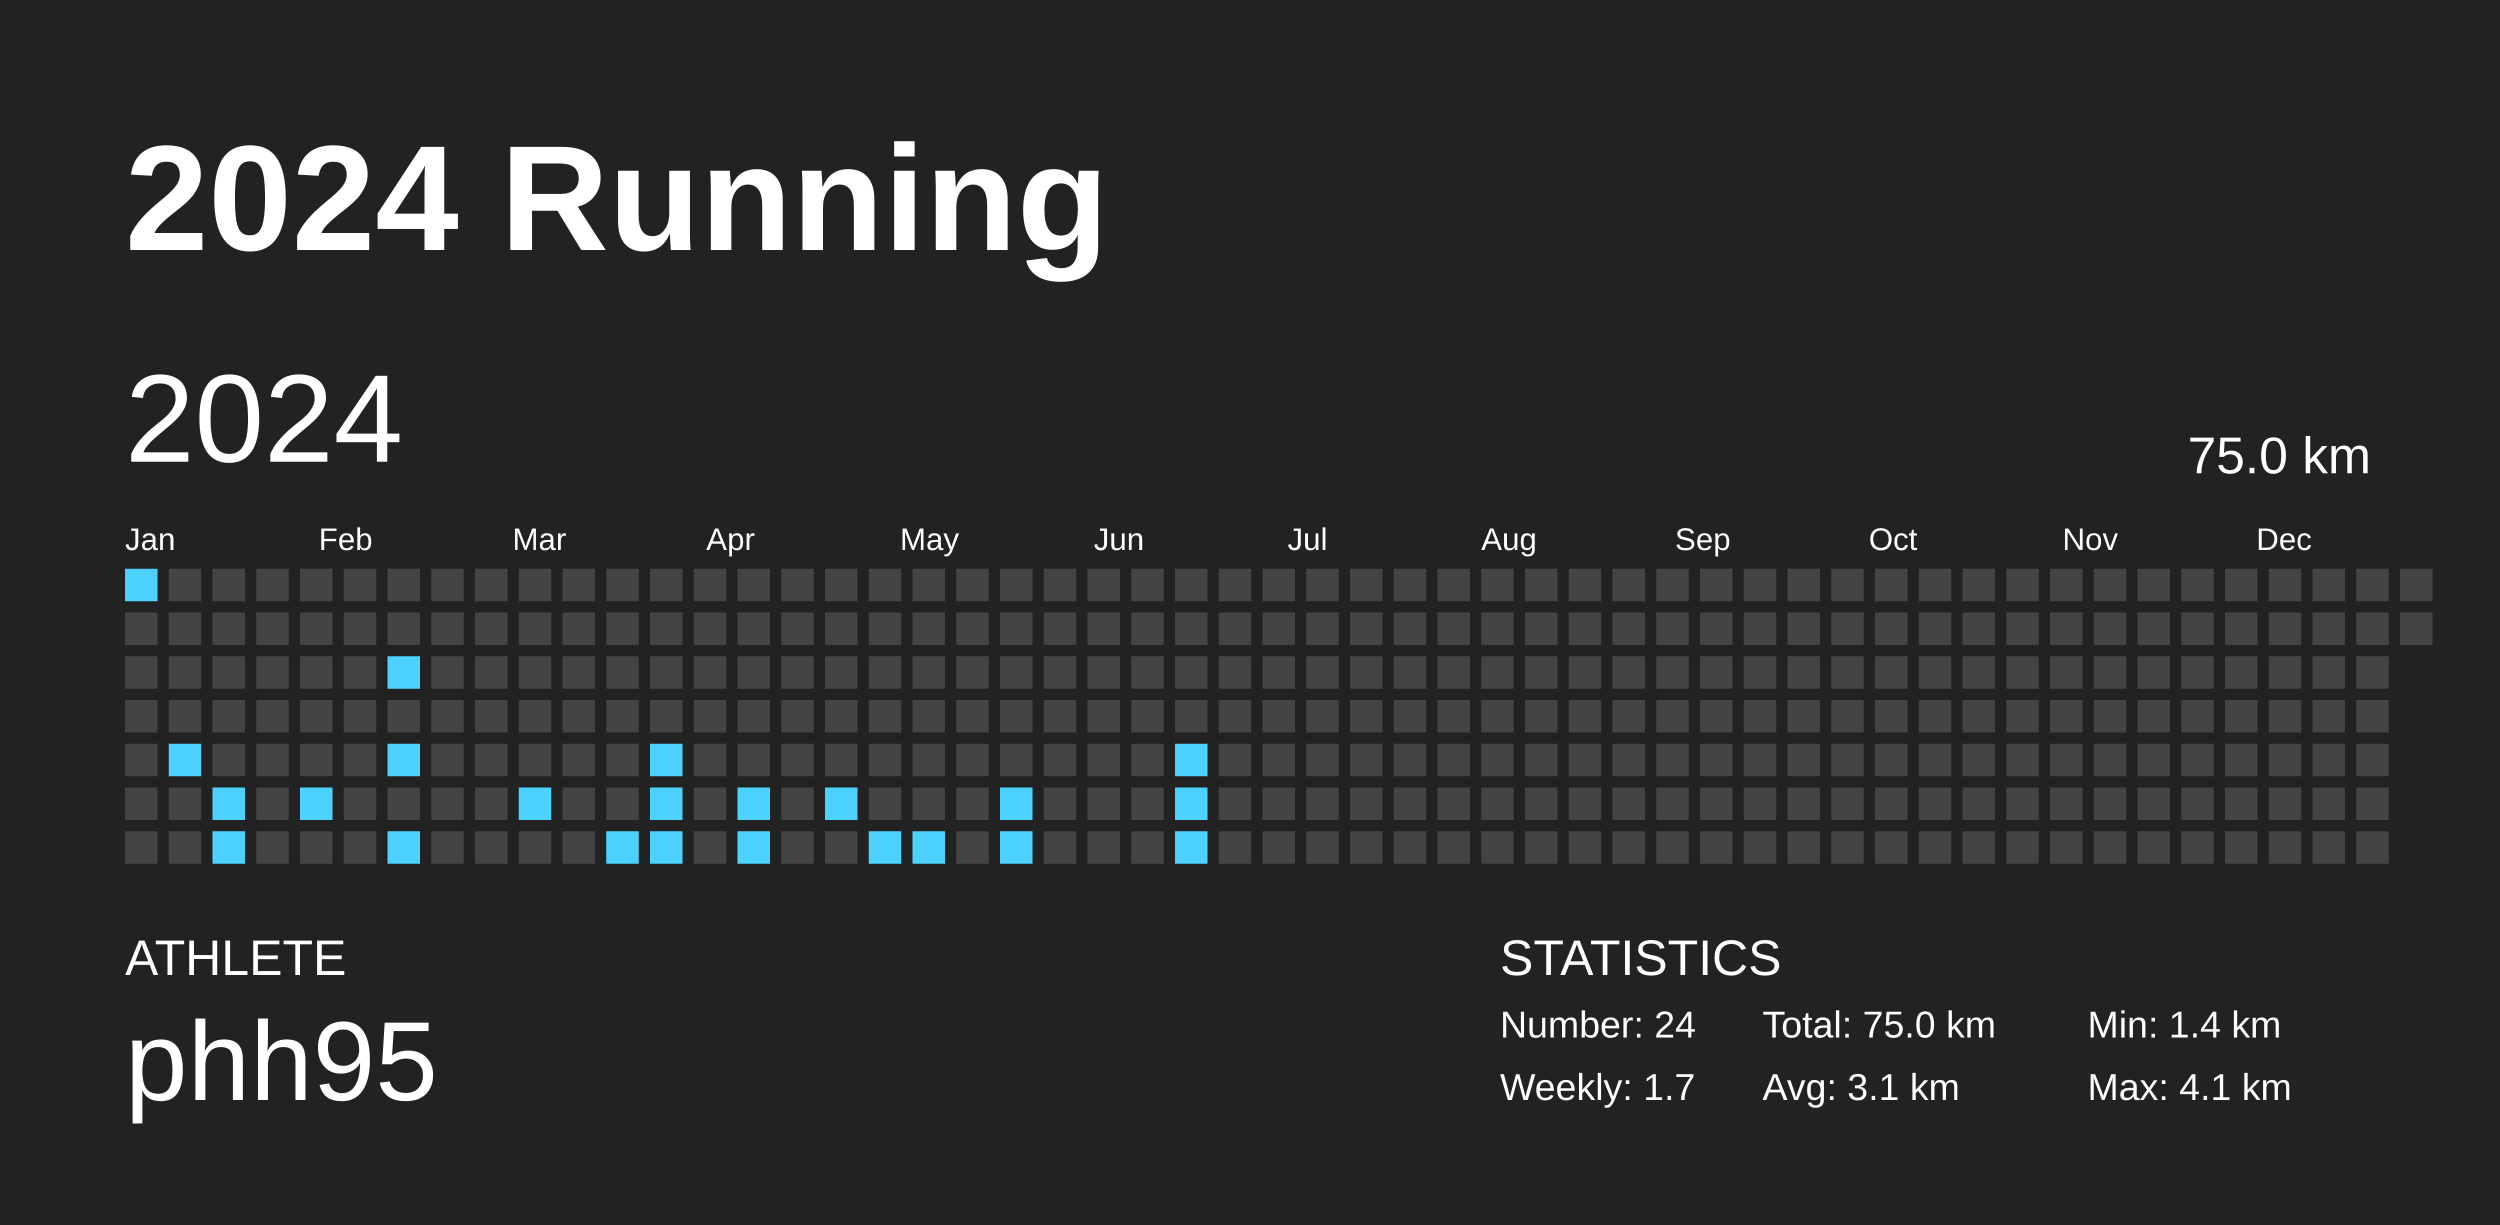
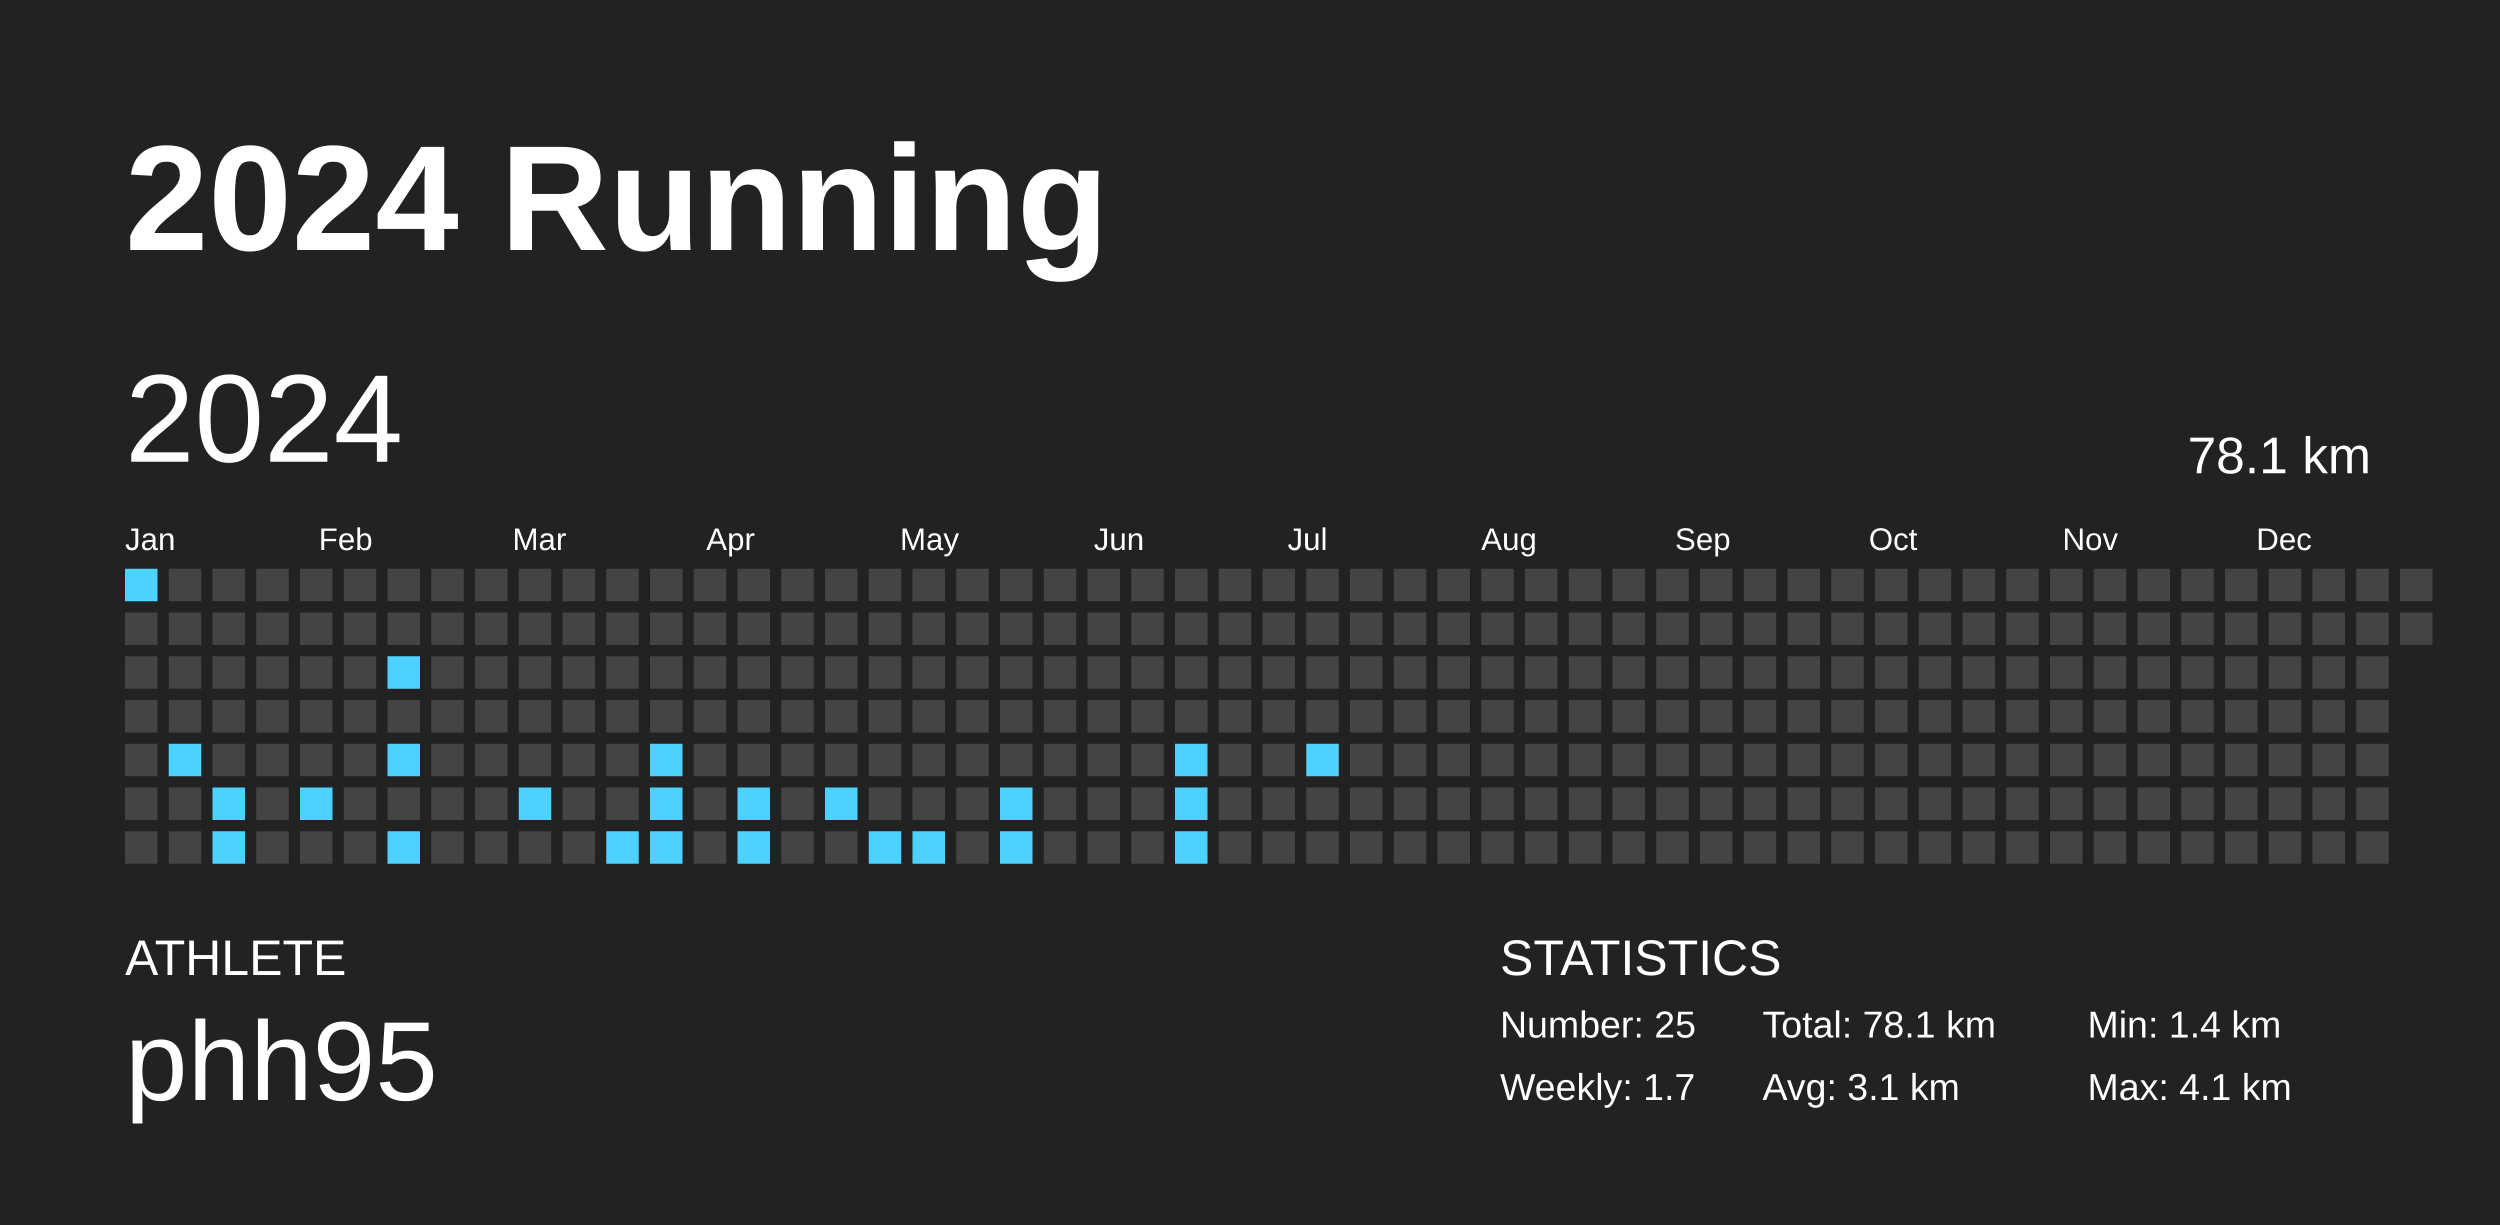
<svg xmlns="http://www.w3.org/2000/svg" baseProfile="full" height="98mm" version="1.1" viewBox="0,0,200,98" width="200mm">
  <defs />
  <rect fill="#222222" height="98" width="200" x="0" y="0" />
  <text fill="#FFFFFF" style="font-size:12px; font-family:Arial; font-weight:bold;" x="10" y="20">2024 Running</text>
  <text fill="#FFFFFF" style="font-size:4px; font-family:Arial" x="10" y="78">ATHLETE</text>
  <text fill="#FFFFFF" style="font-size:9px; font-family:Arial" x="10" y="88">phh95</text>
  <text fill="#FFFFFF" style="font-size:4px; font-family:Arial" x="120" y="78">STATISTICS</text>
-   <text fill="#FFFFFF" style="font-size:3px; font-family:Arial" x="120" y="83">Number: 24</text>
+   <text fill="#FFFFFF" style="font-size:3px; font-family:Arial" x="120" y="83">Number: 25</text>
  <text fill="#FFFFFF" style="font-size:3px; font-family:Arial" x="120" y="88">Weekly: 1.7</text>
-   <text fill="#FFFFFF" style="font-size:3px; font-family:Arial" x="141" y="83">Total: 75.0 km</text>
+   <text fill="#FFFFFF" style="font-size:3px; font-family:Arial" x="141" y="83">Total: 78.1 km</text>
  <text fill="#FFFFFF" style="font-size:3px; font-family:Arial" x="141" y="88">Avg: 3.1 km</text>
  <text fill="#FFFFFF" style="font-size:3px; font-family:Arial" x="167" y="83">Min: 1.4 km</text>
  <text fill="#FFFFFF" style="font-size:3px; font-family:Arial" x="167" y="88">Max: 4.1 km</text>
  <text dominant-baseline="hanging" fill="#FFFFFF" style="font-size:10.0px; font-family:Arial;" x="10" y="30">2024</text>
-   <text dominant-baseline="hanging" fill="#FFFFFF" style="font-size:4.125px; font-family:Arial;" x="175" y="35">75.0 km</text>
+   <text dominant-baseline="hanging" fill="#FFFFFF" style="font-size:4.125px; font-family:Arial;" x="175" y="35">78.1 km</text>
  <text fill="#FFFFFF" style="font-size:2.5px; font-family:Arial" x="10.0" y="44">Jan</text>
  <text fill="#FFFFFF" style="font-size:2.5px; font-family:Arial" x="25.5" y="44">Feb</text>
  <text fill="#FFFFFF" style="font-size:2.5px; font-family:Arial" x="41.0" y="44">Mar</text>
  <text fill="#FFFFFF" style="font-size:2.5px; font-family:Arial" x="56.5" y="44">Apr</text>
  <text fill="#FFFFFF" style="font-size:2.5px; font-family:Arial" x="72.0" y="44">May</text>
  <text fill="#FFFFFF" style="font-size:2.5px; font-family:Arial" x="87.5" y="44">Jun</text>
  <text fill="#FFFFFF" style="font-size:2.5px; font-family:Arial" x="103.0" y="44">Jul</text>
  <text fill="#FFFFFF" style="font-size:2.5px; font-family:Arial" x="118.5" y="44">Aug</text>
  <text fill="#FFFFFF" style="font-size:2.5px; font-family:Arial" x="134.0" y="44">Sep</text>
  <text fill="#FFFFFF" style="font-size:2.5px; font-family:Arial" x="149.5" y="44">Oct</text>
  <text fill="#FFFFFF" style="font-size:2.5px; font-family:Arial" x="165.0" y="44">Nov</text>
  <text fill="#FFFFFF" style="font-size:2.5px; font-family:Arial" x="180.5" y="44">Dec</text>
  <rect fill="#4dd2ff" height="2.6" width="2.6" x="10.0" y="45.5" />
  <rect fill="#444444" height="2.6" width="2.6" x="10.0" y="49.0" />
  <rect fill="#444444" height="2.6" width="2.6" x="10.0" y="52.5" />
  <rect fill="#444444" height="2.6" width="2.6" x="10.0" y="56.0" />
  <rect fill="#444444" height="2.6" width="2.6" x="10.0" y="59.5" />
  <rect fill="#444444" height="2.6" width="2.6" x="10.0" y="63.0" />
  <rect fill="#444444" height="2.6" width="2.6" x="10.0" y="66.5" />
  <rect fill="#444444" height="2.6" width="2.6" x="13.5" y="45.5" />
  <rect fill="#444444" height="2.6" width="2.6" x="13.5" y="49.0" />
  <rect fill="#444444" height="2.6" width="2.6" x="13.5" y="52.5" />
  <rect fill="#444444" height="2.6" width="2.6" x="13.5" y="56.0" />
  <rect fill="#4dd2ff" height="2.6" width="2.6" x="13.5" y="59.5" />
  <rect fill="#444444" height="2.6" width="2.6" x="13.5" y="63.0" />
  <rect fill="#444444" height="2.6" width="2.6" x="13.5" y="66.5" />
  <rect fill="#444444" height="2.6" width="2.6" x="17.0" y="45.5" />
  <rect fill="#444444" height="2.6" width="2.6" x="17.0" y="49.0" />
  <rect fill="#444444" height="2.6" width="2.6" x="17.0" y="52.5" />
  <rect fill="#444444" height="2.6" width="2.6" x="17.0" y="56.0" />
  <rect fill="#444444" height="2.6" width="2.6" x="17.0" y="59.5" />
  <rect fill="#4dd2ff" height="2.6" width="2.6" x="17.0" y="63.0" />
  <rect fill="#4dd2ff" height="2.6" width="2.6" x="17.0" y="66.5" />
  <rect fill="#444444" height="2.6" width="2.6" x="20.5" y="45.5" />
  <rect fill="#444444" height="2.6" width="2.6" x="20.5" y="49.0" />
  <rect fill="#444444" height="2.6" width="2.6" x="20.5" y="52.5" />
  <rect fill="#444444" height="2.6" width="2.6" x="20.5" y="56.0" />
  <rect fill="#444444" height="2.6" width="2.6" x="20.5" y="59.5" />
  <rect fill="#444444" height="2.6" width="2.6" x="20.5" y="63.0" />
  <rect fill="#444444" height="2.6" width="2.6" x="20.5" y="66.5" />
  <rect fill="#444444" height="2.6" width="2.6" x="24.0" y="45.5" />
  <rect fill="#444444" height="2.6" width="2.6" x="24.0" y="49.0" />
  <rect fill="#444444" height="2.6" width="2.6" x="24.0" y="52.5" />
  <rect fill="#444444" height="2.6" width="2.6" x="24.0" y="56.0" />
  <rect fill="#444444" height="2.6" width="2.6" x="24.0" y="59.5" />
  <rect fill="#4dd2ff" height="2.6" width="2.6" x="24.0" y="63.0" />
  <rect fill="#444444" height="2.6" width="2.6" x="24.0" y="66.5" />
  <rect fill="#444444" height="2.6" width="2.6" x="27.5" y="45.5" />
  <rect fill="#444444" height="2.6" width="2.6" x="27.5" y="49.0" />
  <rect fill="#444444" height="2.6" width="2.6" x="27.5" y="52.5" />
  <rect fill="#444444" height="2.6" width="2.6" x="27.5" y="56.0" />
  <rect fill="#444444" height="2.6" width="2.6" x="27.5" y="59.5" />
  <rect fill="#444444" height="2.6" width="2.6" x="27.5" y="63.0" />
  <rect fill="#444444" height="2.6" width="2.6" x="27.5" y="66.5" />
  <rect fill="#444444" height="2.6" width="2.6" x="31.0" y="45.5" />
  <rect fill="#444444" height="2.6" width="2.6" x="31.0" y="49.0" />
  <rect fill="#4dd2ff" height="2.6" width="2.6" x="31.0" y="52.5" />
  <rect fill="#444444" height="2.6" width="2.6" x="31.0" y="56.0" />
  <rect fill="#4dd2ff" height="2.6" width="2.6" x="31.0" y="59.5" />
  <rect fill="#444444" height="2.6" width="2.6" x="31.0" y="63.0" />
  <rect fill="#4dd2ff" height="2.6" width="2.6" x="31.0" y="66.5" />
  <rect fill="#444444" height="2.6" width="2.6" x="34.5" y="45.5" />
  <rect fill="#444444" height="2.6" width="2.6" x="34.5" y="49.0" />
  <rect fill="#444444" height="2.6" width="2.6" x="34.5" y="52.5" />
  <rect fill="#444444" height="2.6" width="2.6" x="34.5" y="56.0" />
  <rect fill="#444444" height="2.6" width="2.6" x="34.5" y="59.5" />
  <rect fill="#444444" height="2.6" width="2.6" x="34.5" y="63.0" />
  <rect fill="#444444" height="2.6" width="2.6" x="34.5" y="66.5" />
  <rect fill="#444444" height="2.6" width="2.6" x="38.0" y="45.5" />
  <rect fill="#444444" height="2.6" width="2.6" x="38.0" y="49.0" />
  <rect fill="#444444" height="2.6" width="2.6" x="38.0" y="52.5" />
  <rect fill="#444444" height="2.6" width="2.6" x="38.0" y="56.0" />
  <rect fill="#444444" height="2.6" width="2.6" x="38.0" y="59.5" />
  <rect fill="#444444" height="2.6" width="2.6" x="38.0" y="63.0" />
  <rect fill="#444444" height="2.6" width="2.6" x="38.0" y="66.5" />
  <rect fill="#444444" height="2.6" width="2.6" x="41.5" y="45.5" />
  <rect fill="#444444" height="2.6" width="2.6" x="41.5" y="49.0" />
  <rect fill="#444444" height="2.6" width="2.6" x="41.5" y="52.5" />
  <rect fill="#444444" height="2.6" width="2.6" x="41.5" y="56.0" />
  <rect fill="#444444" height="2.6" width="2.6" x="41.5" y="59.5" />
  <rect fill="#4dd2ff" height="2.6" width="2.6" x="41.5" y="63.0" />
  <rect fill="#444444" height="2.6" width="2.6" x="41.5" y="66.5" />
  <rect fill="#444444" height="2.6" width="2.6" x="45.0" y="45.5" />
  <rect fill="#444444" height="2.6" width="2.6" x="45.0" y="49.0" />
  <rect fill="#444444" height="2.6" width="2.6" x="45.0" y="52.5" />
  <rect fill="#444444" height="2.6" width="2.6" x="45.0" y="56.0" />
  <rect fill="#444444" height="2.6" width="2.6" x="45.0" y="59.5" />
  <rect fill="#444444" height="2.6" width="2.6" x="45.0" y="63.0" />
  <rect fill="#444444" height="2.6" width="2.6" x="45.0" y="66.5" />
  <rect fill="#444444" height="2.6" width="2.6" x="48.5" y="45.5" />
  <rect fill="#444444" height="2.6" width="2.6" x="48.5" y="49.0" />
  <rect fill="#444444" height="2.6" width="2.6" x="48.5" y="52.5" />
  <rect fill="#444444" height="2.6" width="2.6" x="48.5" y="56.0" />
  <rect fill="#444444" height="2.6" width="2.6" x="48.5" y="59.5" />
  <rect fill="#444444" height="2.6" width="2.6" x="48.5" y="63.0" />
  <rect fill="#4dd2ff" height="2.6" width="2.6" x="48.5" y="66.5" />
  <rect fill="#444444" height="2.6" width="2.6" x="52.0" y="45.5" />
  <rect fill="#444444" height="2.6" width="2.6" x="52.0" y="49.0" />
  <rect fill="#444444" height="2.6" width="2.6" x="52.0" y="52.5" />
  <rect fill="#444444" height="2.6" width="2.6" x="52.0" y="56.0" />
  <rect fill="#4dd2ff" height="2.6" width="2.6" x="52.0" y="59.5" />
  <rect fill="#4dd2ff" height="2.6" width="2.6" x="52.0" y="63.0" />
  <rect fill="#4dd2ff" height="2.6" width="2.6" x="52.0" y="66.5" />
  <rect fill="#444444" height="2.6" width="2.6" x="55.5" y="45.5" />
  <rect fill="#444444" height="2.6" width="2.6" x="55.5" y="49.0" />
  <rect fill="#444444" height="2.6" width="2.6" x="55.5" y="52.5" />
  <rect fill="#444444" height="2.6" width="2.6" x="55.5" y="56.0" />
  <rect fill="#444444" height="2.6" width="2.6" x="55.5" y="59.5" />
  <rect fill="#444444" height="2.6" width="2.6" x="55.5" y="63.0" />
  <rect fill="#444444" height="2.6" width="2.6" x="55.5" y="66.5" />
  <rect fill="#444444" height="2.6" width="2.6" x="59.0" y="45.5" />
  <rect fill="#444444" height="2.6" width="2.6" x="59.0" y="49.0" />
  <rect fill="#444444" height="2.6" width="2.6" x="59.0" y="52.5" />
  <rect fill="#444444" height="2.6" width="2.6" x="59.0" y="56.0" />
  <rect fill="#444444" height="2.6" width="2.6" x="59.0" y="59.5" />
  <rect fill="#4dd2ff" height="2.6" width="2.6" x="59.0" y="63.0" />
  <rect fill="#4dd2ff" height="2.6" width="2.6" x="59.0" y="66.5" />
  <rect fill="#444444" height="2.6" width="2.6" x="62.5" y="45.5" />
  <rect fill="#444444" height="2.6" width="2.6" x="62.5" y="49.0" />
  <rect fill="#444444" height="2.6" width="2.6" x="62.5" y="52.5" />
  <rect fill="#444444" height="2.6" width="2.6" x="62.5" y="56.0" />
  <rect fill="#444444" height="2.6" width="2.6" x="62.5" y="59.5" />
  <rect fill="#444444" height="2.6" width="2.6" x="62.5" y="63.0" />
  <rect fill="#444444" height="2.6" width="2.6" x="62.5" y="66.5" />
  <rect fill="#444444" height="2.6" width="2.6" x="66.0" y="45.5" />
  <rect fill="#444444" height="2.6" width="2.6" x="66.0" y="49.0" />
  <rect fill="#444444" height="2.6" width="2.6" x="66.0" y="52.5" />
  <rect fill="#444444" height="2.6" width="2.6" x="66.0" y="56.0" />
  <rect fill="#444444" height="2.6" width="2.6" x="66.0" y="59.5" />
  <rect fill="#4dd2ff" height="2.6" width="2.6" x="66.0" y="63.0" />
  <rect fill="#444444" height="2.6" width="2.6" x="66.0" y="66.5" />
  <rect fill="#444444" height="2.6" width="2.6" x="69.5" y="45.5" />
  <rect fill="#444444" height="2.6" width="2.6" x="69.5" y="49.0" />
  <rect fill="#444444" height="2.6" width="2.6" x="69.5" y="52.5" />
  <rect fill="#444444" height="2.6" width="2.6" x="69.5" y="56.0" />
  <rect fill="#444444" height="2.6" width="2.6" x="69.5" y="59.5" />
  <rect fill="#444444" height="2.6" width="2.6" x="69.5" y="63.0" />
  <rect fill="#4dd2ff" height="2.6" width="2.6" x="69.5" y="66.5" />
  <rect fill="#444444" height="2.6" width="2.6" x="73.0" y="45.5" />
  <rect fill="#444444" height="2.6" width="2.6" x="73.0" y="49.0" />
  <rect fill="#444444" height="2.6" width="2.6" x="73.0" y="52.5" />
  <rect fill="#444444" height="2.6" width="2.6" x="73.0" y="56.0" />
  <rect fill="#444444" height="2.6" width="2.6" x="73.0" y="59.5" />
  <rect fill="#444444" height="2.6" width="2.6" x="73.0" y="63.0" />
  <rect fill="#4dd2ff" height="2.6" width="2.6" x="73.0" y="66.5" />
  <rect fill="#444444" height="2.6" width="2.6" x="76.5" y="45.5" />
  <rect fill="#444444" height="2.6" width="2.6" x="76.5" y="49.0" />
  <rect fill="#444444" height="2.6" width="2.6" x="76.5" y="52.5" />
  <rect fill="#444444" height="2.6" width="2.6" x="76.5" y="56.0" />
  <rect fill="#444444" height="2.6" width="2.6" x="76.5" y="59.5" />
  <rect fill="#444444" height="2.6" width="2.6" x="76.5" y="63.0" />
  <rect fill="#444444" height="2.6" width="2.6" x="76.5" y="66.5" />
  <rect fill="#444444" height="2.6" width="2.6" x="80.0" y="45.5" />
  <rect fill="#444444" height="2.6" width="2.6" x="80.0" y="49.0" />
  <rect fill="#444444" height="2.6" width="2.6" x="80.0" y="52.5" />
  <rect fill="#444444" height="2.6" width="2.6" x="80.0" y="56.0" />
  <rect fill="#444444" height="2.6" width="2.6" x="80.0" y="59.5" />
  <rect fill="#4dd2ff" height="2.6" width="2.6" x="80.0" y="63.0" />
  <rect fill="#4dd2ff" height="2.6" width="2.6" x="80.0" y="66.5" />
  <rect fill="#444444" height="2.6" width="2.6" x="83.5" y="45.5" />
  <rect fill="#444444" height="2.6" width="2.6" x="83.5" y="49.0" />
  <rect fill="#444444" height="2.6" width="2.6" x="83.5" y="52.5" />
  <rect fill="#444444" height="2.6" width="2.6" x="83.5" y="56.0" />
  <rect fill="#444444" height="2.6" width="2.6" x="83.5" y="59.5" />
  <rect fill="#444444" height="2.6" width="2.6" x="83.5" y="63.0" />
  <rect fill="#444444" height="2.6" width="2.6" x="83.5" y="66.5" />
  <rect fill="#444444" height="2.6" width="2.6" x="87.0" y="45.5" />
  <rect fill="#444444" height="2.6" width="2.6" x="87.0" y="49.0" />
  <rect fill="#444444" height="2.6" width="2.6" x="87.0" y="52.5" />
  <rect fill="#444444" height="2.6" width="2.6" x="87.0" y="56.0" />
  <rect fill="#444444" height="2.6" width="2.6" x="87.0" y="59.5" />
  <rect fill="#444444" height="2.6" width="2.6" x="87.0" y="63.0" />
  <rect fill="#444444" height="2.6" width="2.6" x="87.0" y="66.5" />
  <rect fill="#444444" height="2.6" width="2.6" x="90.5" y="45.5" />
  <rect fill="#444444" height="2.6" width="2.6" x="90.5" y="49.0" />
  <rect fill="#444444" height="2.6" width="2.6" x="90.5" y="52.5" />
  <rect fill="#444444" height="2.6" width="2.6" x="90.5" y="56.0" />
  <rect fill="#444444" height="2.6" width="2.6" x="90.5" y="59.5" />
  <rect fill="#444444" height="2.6" width="2.6" x="90.5" y="63.0" />
  <rect fill="#444444" height="2.6" width="2.6" x="90.5" y="66.5" />
  <rect fill="#444444" height="2.6" width="2.6" x="94.0" y="45.5" />
  <rect fill="#444444" height="2.6" width="2.6" x="94.0" y="49.0" />
  <rect fill="#444444" height="2.6" width="2.6" x="94.0" y="52.5" />
  <rect fill="#444444" height="2.6" width="2.6" x="94.0" y="56.0" />
  <rect fill="#4dd2ff" height="2.6" width="2.6" x="94.0" y="59.5" />
  <rect fill="#4dd2ff" height="2.6" width="2.6" x="94.0" y="63.0" />
  <rect fill="#4dd2ff" height="2.6" width="2.6" x="94.0" y="66.5" />
  <rect fill="#444444" height="2.6" width="2.6" x="97.5" y="45.5" />
  <rect fill="#444444" height="2.6" width="2.6" x="97.5" y="49.0" />
  <rect fill="#444444" height="2.6" width="2.6" x="97.5" y="52.5" />
  <rect fill="#444444" height="2.6" width="2.6" x="97.5" y="56.0" />
  <rect fill="#444444" height="2.6" width="2.6" x="97.5" y="59.5" />
  <rect fill="#444444" height="2.6" width="2.6" x="97.5" y="63.0" />
  <rect fill="#444444" height="2.6" width="2.6" x="97.5" y="66.5" />
  <rect fill="#444444" height="2.6" width="2.6" x="101.0" y="45.5" />
  <rect fill="#444444" height="2.6" width="2.6" x="101.0" y="49.0" />
  <rect fill="#444444" height="2.6" width="2.6" x="101.0" y="52.5" />
  <rect fill="#444444" height="2.6" width="2.6" x="101.0" y="56.0" />
  <rect fill="#444444" height="2.6" width="2.6" x="101.0" y="59.5" />
  <rect fill="#444444" height="2.6" width="2.6" x="101.0" y="63.0" />
  <rect fill="#444444" height="2.6" width="2.6" x="101.0" y="66.5" />
  <rect fill="#444444" height="2.6" width="2.6" x="104.5" y="45.5" />
  <rect fill="#444444" height="2.6" width="2.6" x="104.5" y="49.0" />
  <rect fill="#444444" height="2.6" width="2.6" x="104.5" y="52.5" />
  <rect fill="#444444" height="2.6" width="2.6" x="104.5" y="56.0" />
-   <rect fill="#444444" height="2.6" width="2.6" x="104.5" y="59.5" />
+   <rect fill="#4dd2ff" height="2.6" width="2.6" x="104.5" y="59.5" />
  <rect fill="#444444" height="2.6" width="2.6" x="104.5" y="63.0" />
  <rect fill="#444444" height="2.6" width="2.6" x="104.5" y="66.5" />
  <rect fill="#444444" height="2.6" width="2.6" x="108.0" y="45.5" />
  <rect fill="#444444" height="2.6" width="2.6" x="108.0" y="49.0" />
  <rect fill="#444444" height="2.6" width="2.6" x="108.0" y="52.5" />
  <rect fill="#444444" height="2.6" width="2.6" x="108.0" y="56.0" />
  <rect fill="#444444" height="2.6" width="2.6" x="108.0" y="59.5" />
  <rect fill="#444444" height="2.6" width="2.6" x="108.0" y="63.0" />
  <rect fill="#444444" height="2.6" width="2.6" x="108.0" y="66.5" />
  <rect fill="#444444" height="2.6" width="2.6" x="111.5" y="45.5" />
  <rect fill="#444444" height="2.6" width="2.6" x="111.5" y="49.0" />
  <rect fill="#444444" height="2.6" width="2.6" x="111.5" y="52.5" />
  <rect fill="#444444" height="2.6" width="2.6" x="111.5" y="56.0" />
  <rect fill="#444444" height="2.6" width="2.6" x="111.5" y="59.5" />
  <rect fill="#444444" height="2.6" width="2.6" x="111.5" y="63.0" />
  <rect fill="#444444" height="2.6" width="2.6" x="111.5" y="66.5" />
  <rect fill="#444444" height="2.6" width="2.6" x="115.0" y="45.5" />
  <rect fill="#444444" height="2.6" width="2.6" x="115.0" y="49.0" />
  <rect fill="#444444" height="2.6" width="2.6" x="115.0" y="52.5" />
  <rect fill="#444444" height="2.6" width="2.6" x="115.0" y="56.0" />
  <rect fill="#444444" height="2.6" width="2.6" x="115.0" y="59.5" />
  <rect fill="#444444" height="2.6" width="2.6" x="115.0" y="63.0" />
  <rect fill="#444444" height="2.6" width="2.6" x="115.0" y="66.5" />
  <rect fill="#444444" height="2.6" width="2.6" x="118.5" y="45.5" />
  <rect fill="#444444" height="2.6" width="2.6" x="118.5" y="49.0" />
  <rect fill="#444444" height="2.6" width="2.6" x="118.5" y="52.5" />
  <rect fill="#444444" height="2.6" width="2.6" x="118.5" y="56.0" />
  <rect fill="#444444" height="2.6" width="2.6" x="118.5" y="59.5" />
  <rect fill="#444444" height="2.6" width="2.6" x="118.5" y="63.0" />
  <rect fill="#444444" height="2.6" width="2.6" x="118.5" y="66.5" />
  <rect fill="#444444" height="2.6" width="2.6" x="122.0" y="45.5" />
  <rect fill="#444444" height="2.6" width="2.6" x="122.0" y="49.0" />
  <rect fill="#444444" height="2.6" width="2.6" x="122.0" y="52.5" />
  <rect fill="#444444" height="2.6" width="2.6" x="122.0" y="56.0" />
  <rect fill="#444444" height="2.6" width="2.6" x="122.0" y="59.5" />
  <rect fill="#444444" height="2.6" width="2.6" x="122.0" y="63.0" />
  <rect fill="#444444" height="2.6" width="2.6" x="122.0" y="66.5" />
  <rect fill="#444444" height="2.6" width="2.6" x="125.5" y="45.5" />
  <rect fill="#444444" height="2.6" width="2.6" x="125.5" y="49.0" />
  <rect fill="#444444" height="2.6" width="2.6" x="125.5" y="52.5" />
  <rect fill="#444444" height="2.6" width="2.6" x="125.5" y="56.0" />
  <rect fill="#444444" height="2.6" width="2.6" x="125.5" y="59.5" />
  <rect fill="#444444" height="2.6" width="2.6" x="125.5" y="63.0" />
  <rect fill="#444444" height="2.6" width="2.6" x="125.5" y="66.5" />
  <rect fill="#444444" height="2.6" width="2.6" x="129.0" y="45.5" />
  <rect fill="#444444" height="2.6" width="2.6" x="129.0" y="49.0" />
  <rect fill="#444444" height="2.6" width="2.6" x="129.0" y="52.5" />
  <rect fill="#444444" height="2.6" width="2.6" x="129.0" y="56.0" />
  <rect fill="#444444" height="2.6" width="2.6" x="129.0" y="59.5" />
  <rect fill="#444444" height="2.6" width="2.6" x="129.0" y="63.0" />
  <rect fill="#444444" height="2.6" width="2.6" x="129.0" y="66.5" />
  <rect fill="#444444" height="2.6" width="2.6" x="132.5" y="45.5" />
  <rect fill="#444444" height="2.6" width="2.6" x="132.5" y="49.0" />
  <rect fill="#444444" height="2.6" width="2.6" x="132.5" y="52.5" />
  <rect fill="#444444" height="2.6" width="2.6" x="132.5" y="56.0" />
  <rect fill="#444444" height="2.6" width="2.6" x="132.5" y="59.5" />
  <rect fill="#444444" height="2.6" width="2.6" x="132.5" y="63.0" />
  <rect fill="#444444" height="2.6" width="2.6" x="132.5" y="66.5" />
  <rect fill="#444444" height="2.6" width="2.6" x="136.0" y="45.5" />
  <rect fill="#444444" height="2.6" width="2.6" x="136.0" y="49.0" />
  <rect fill="#444444" height="2.6" width="2.6" x="136.0" y="52.5" />
  <rect fill="#444444" height="2.6" width="2.6" x="136.0" y="56.0" />
  <rect fill="#444444" height="2.6" width="2.6" x="136.0" y="59.5" />
  <rect fill="#444444" height="2.6" width="2.6" x="136.0" y="63.0" />
  <rect fill="#444444" height="2.6" width="2.6" x="136.0" y="66.5" />
  <rect fill="#444444" height="2.6" width="2.6" x="139.5" y="45.5" />
  <rect fill="#444444" height="2.6" width="2.6" x="139.5" y="49.0" />
  <rect fill="#444444" height="2.6" width="2.6" x="139.5" y="52.5" />
  <rect fill="#444444" height="2.6" width="2.6" x="139.5" y="56.0" />
  <rect fill="#444444" height="2.6" width="2.6" x="139.5" y="59.5" />
  <rect fill="#444444" height="2.6" width="2.6" x="139.5" y="63.0" />
  <rect fill="#444444" height="2.6" width="2.6" x="139.5" y="66.5" />
  <rect fill="#444444" height="2.6" width="2.6" x="143.0" y="45.5" />
  <rect fill="#444444" height="2.6" width="2.6" x="143.0" y="49.0" />
  <rect fill="#444444" height="2.6" width="2.6" x="143.0" y="52.5" />
  <rect fill="#444444" height="2.6" width="2.6" x="143.0" y="56.0" />
  <rect fill="#444444" height="2.6" width="2.6" x="143.0" y="59.5" />
  <rect fill="#444444" height="2.6" width="2.6" x="143.0" y="63.0" />
  <rect fill="#444444" height="2.6" width="2.6" x="143.0" y="66.5" />
  <rect fill="#444444" height="2.6" width="2.6" x="146.5" y="45.5" />
  <rect fill="#444444" height="2.6" width="2.6" x="146.5" y="49.0" />
  <rect fill="#444444" height="2.6" width="2.6" x="146.5" y="52.5" />
  <rect fill="#444444" height="2.6" width="2.6" x="146.5" y="56.0" />
  <rect fill="#444444" height="2.6" width="2.6" x="146.5" y="59.5" />
  <rect fill="#444444" height="2.6" width="2.6" x="146.5" y="63.0" />
  <rect fill="#444444" height="2.6" width="2.6" x="146.5" y="66.5" />
  <rect fill="#444444" height="2.6" width="2.6" x="150.0" y="45.5" />
  <rect fill="#444444" height="2.6" width="2.6" x="150.0" y="49.0" />
  <rect fill="#444444" height="2.6" width="2.6" x="150.0" y="52.5" />
  <rect fill="#444444" height="2.6" width="2.6" x="150.0" y="56.0" />
  <rect fill="#444444" height="2.6" width="2.6" x="150.0" y="59.5" />
  <rect fill="#444444" height="2.6" width="2.6" x="150.0" y="63.0" />
  <rect fill="#444444" height="2.6" width="2.6" x="150.0" y="66.5" />
  <rect fill="#444444" height="2.6" width="2.6" x="153.5" y="45.5" />
  <rect fill="#444444" height="2.6" width="2.6" x="153.5" y="49.0" />
  <rect fill="#444444" height="2.6" width="2.6" x="153.5" y="52.5" />
  <rect fill="#444444" height="2.6" width="2.6" x="153.5" y="56.0" />
  <rect fill="#444444" height="2.6" width="2.6" x="153.5" y="59.5" />
  <rect fill="#444444" height="2.6" width="2.6" x="153.5" y="63.0" />
  <rect fill="#444444" height="2.6" width="2.6" x="153.5" y="66.5" />
  <rect fill="#444444" height="2.6" width="2.6" x="157.0" y="45.5" />
  <rect fill="#444444" height="2.6" width="2.6" x="157.0" y="49.0" />
  <rect fill="#444444" height="2.6" width="2.6" x="157.0" y="52.5" />
  <rect fill="#444444" height="2.6" width="2.6" x="157.0" y="56.0" />
  <rect fill="#444444" height="2.6" width="2.6" x="157.0" y="59.5" />
  <rect fill="#444444" height="2.6" width="2.6" x="157.0" y="63.0" />
  <rect fill="#444444" height="2.6" width="2.6" x="157.0" y="66.5" />
  <rect fill="#444444" height="2.6" width="2.6" x="160.5" y="45.5" />
  <rect fill="#444444" height="2.6" width="2.6" x="160.5" y="49.0" />
  <rect fill="#444444" height="2.6" width="2.6" x="160.5" y="52.5" />
  <rect fill="#444444" height="2.6" width="2.6" x="160.5" y="56.0" />
  <rect fill="#444444" height="2.6" width="2.6" x="160.5" y="59.5" />
  <rect fill="#444444" height="2.6" width="2.6" x="160.5" y="63.0" />
  <rect fill="#444444" height="2.6" width="2.6" x="160.5" y="66.5" />
  <rect fill="#444444" height="2.6" width="2.6" x="164.0" y="45.5" />
  <rect fill="#444444" height="2.6" width="2.6" x="164.0" y="49.0" />
  <rect fill="#444444" height="2.6" width="2.6" x="164.0" y="52.5" />
  <rect fill="#444444" height="2.6" width="2.6" x="164.0" y="56.0" />
  <rect fill="#444444" height="2.6" width="2.6" x="164.0" y="59.5" />
  <rect fill="#444444" height="2.6" width="2.6" x="164.0" y="63.0" />
  <rect fill="#444444" height="2.6" width="2.6" x="164.0" y="66.5" />
  <rect fill="#444444" height="2.6" width="2.6" x="167.5" y="45.5" />
  <rect fill="#444444" height="2.6" width="2.6" x="167.5" y="49.0" />
  <rect fill="#444444" height="2.6" width="2.6" x="167.5" y="52.5" />
  <rect fill="#444444" height="2.6" width="2.6" x="167.5" y="56.0" />
  <rect fill="#444444" height="2.6" width="2.6" x="167.5" y="59.5" />
  <rect fill="#444444" height="2.6" width="2.6" x="167.5" y="63.0" />
  <rect fill="#444444" height="2.6" width="2.6" x="167.5" y="66.5" />
  <rect fill="#444444" height="2.6" width="2.6" x="171.0" y="45.5" />
  <rect fill="#444444" height="2.6" width="2.6" x="171.0" y="49.0" />
  <rect fill="#444444" height="2.6" width="2.6" x="171.0" y="52.5" />
  <rect fill="#444444" height="2.6" width="2.6" x="171.0" y="56.0" />
  <rect fill="#444444" height="2.6" width="2.6" x="171.0" y="59.5" />
  <rect fill="#444444" height="2.6" width="2.6" x="171.0" y="63.0" />
  <rect fill="#444444" height="2.6" width="2.6" x="171.0" y="66.5" />
  <rect fill="#444444" height="2.6" width="2.6" x="174.5" y="45.5" />
  <rect fill="#444444" height="2.6" width="2.6" x="174.5" y="49.0" />
  <rect fill="#444444" height="2.6" width="2.6" x="174.5" y="52.5" />
  <rect fill="#444444" height="2.6" width="2.6" x="174.5" y="56.0" />
  <rect fill="#444444" height="2.6" width="2.6" x="174.5" y="59.5" />
  <rect fill="#444444" height="2.6" width="2.6" x="174.5" y="63.0" />
  <rect fill="#444444" height="2.6" width="2.6" x="174.5" y="66.5" />
  <rect fill="#444444" height="2.6" width="2.6" x="178.0" y="45.5" />
  <rect fill="#444444" height="2.6" width="2.6" x="178.0" y="49.0" />
  <rect fill="#444444" height="2.6" width="2.6" x="178.0" y="52.5" />
  <rect fill="#444444" height="2.6" width="2.6" x="178.0" y="56.0" />
  <rect fill="#444444" height="2.6" width="2.6" x="178.0" y="59.5" />
  <rect fill="#444444" height="2.6" width="2.6" x="178.0" y="63.0" />
  <rect fill="#444444" height="2.6" width="2.6" x="178.0" y="66.5" />
  <rect fill="#444444" height="2.6" width="2.6" x="181.5" y="45.5" />
  <rect fill="#444444" height="2.6" width="2.6" x="181.5" y="49.0" />
  <rect fill="#444444" height="2.6" width="2.6" x="181.5" y="52.5" />
  <rect fill="#444444" height="2.6" width="2.6" x="181.5" y="56.0" />
  <rect fill="#444444" height="2.6" width="2.6" x="181.5" y="59.5" />
  <rect fill="#444444" height="2.6" width="2.6" x="181.5" y="63.0" />
  <rect fill="#444444" height="2.6" width="2.6" x="181.5" y="66.5" />
  <rect fill="#444444" height="2.6" width="2.6" x="185.0" y="45.5" />
  <rect fill="#444444" height="2.6" width="2.6" x="185.0" y="49.0" />
  <rect fill="#444444" height="2.6" width="2.6" x="185.0" y="52.5" />
  <rect fill="#444444" height="2.6" width="2.6" x="185.0" y="56.0" />
  <rect fill="#444444" height="2.6" width="2.6" x="185.0" y="59.5" />
  <rect fill="#444444" height="2.6" width="2.6" x="185.0" y="63.0" />
  <rect fill="#444444" height="2.6" width="2.6" x="185.0" y="66.5" />
  <rect fill="#444444" height="2.6" width="2.6" x="188.5" y="45.5" />
  <rect fill="#444444" height="2.6" width="2.6" x="188.5" y="49.0" />
  <rect fill="#444444" height="2.6" width="2.6" x="188.5" y="52.5" />
  <rect fill="#444444" height="2.6" width="2.6" x="188.5" y="56.0" />
  <rect fill="#444444" height="2.6" width="2.6" x="188.5" y="59.5" />
  <rect fill="#444444" height="2.6" width="2.6" x="188.5" y="63.0" />
  <rect fill="#444444" height="2.6" width="2.6" x="188.5" y="66.5" />
  <rect fill="#444444" height="2.6" width="2.6" x="192.0" y="45.5" />
  <rect fill="#444444" height="2.6" width="2.6" x="192.0" y="49.0" />
</svg>
